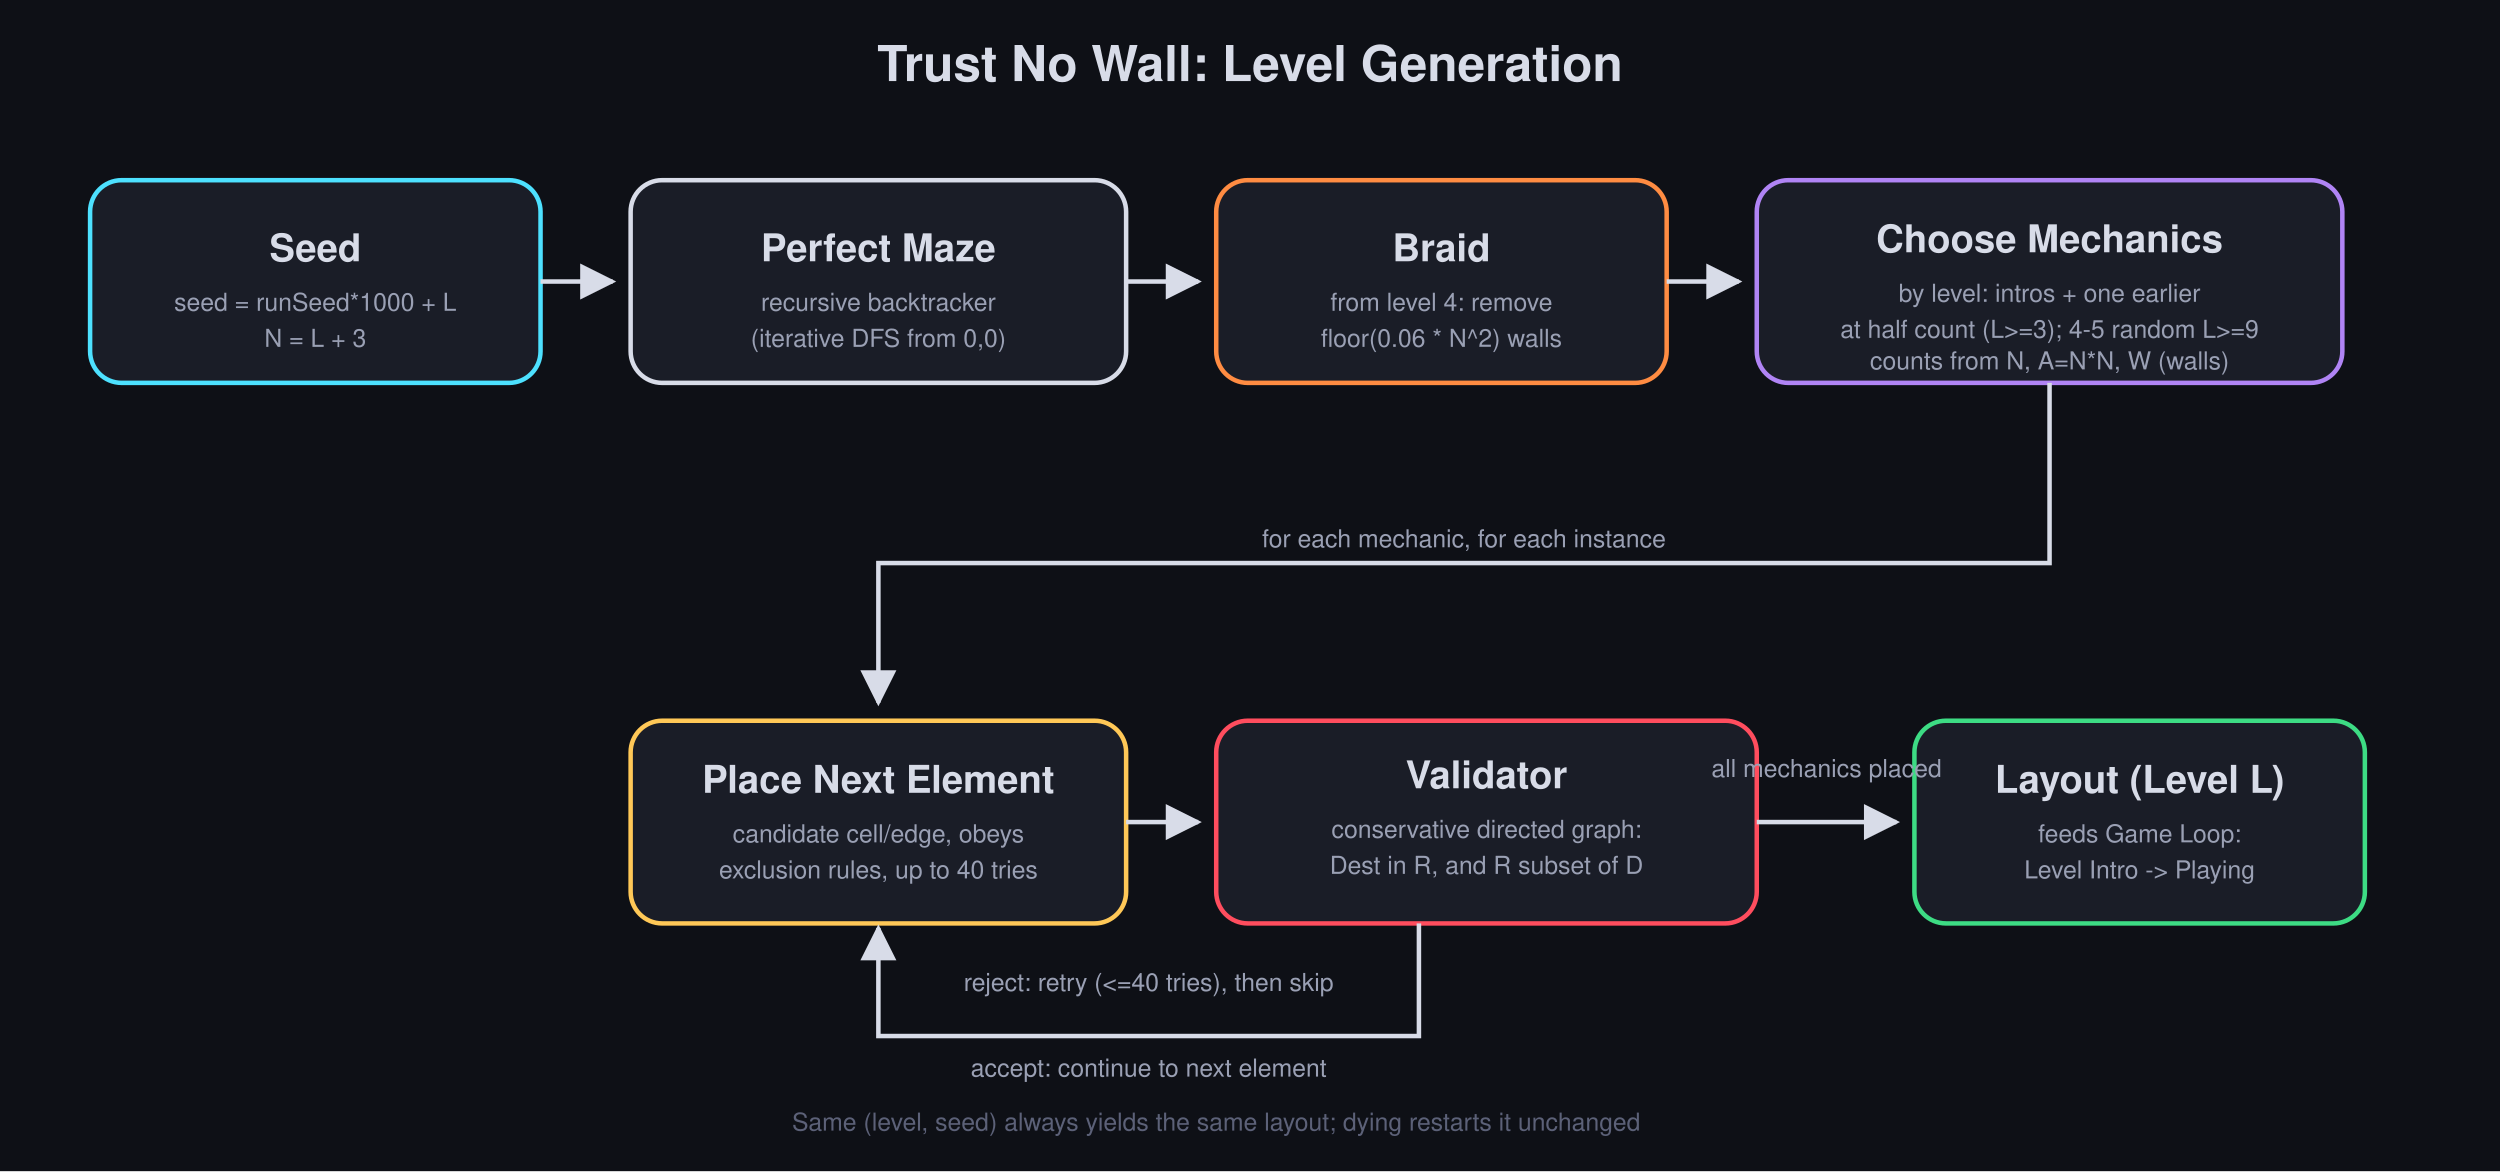
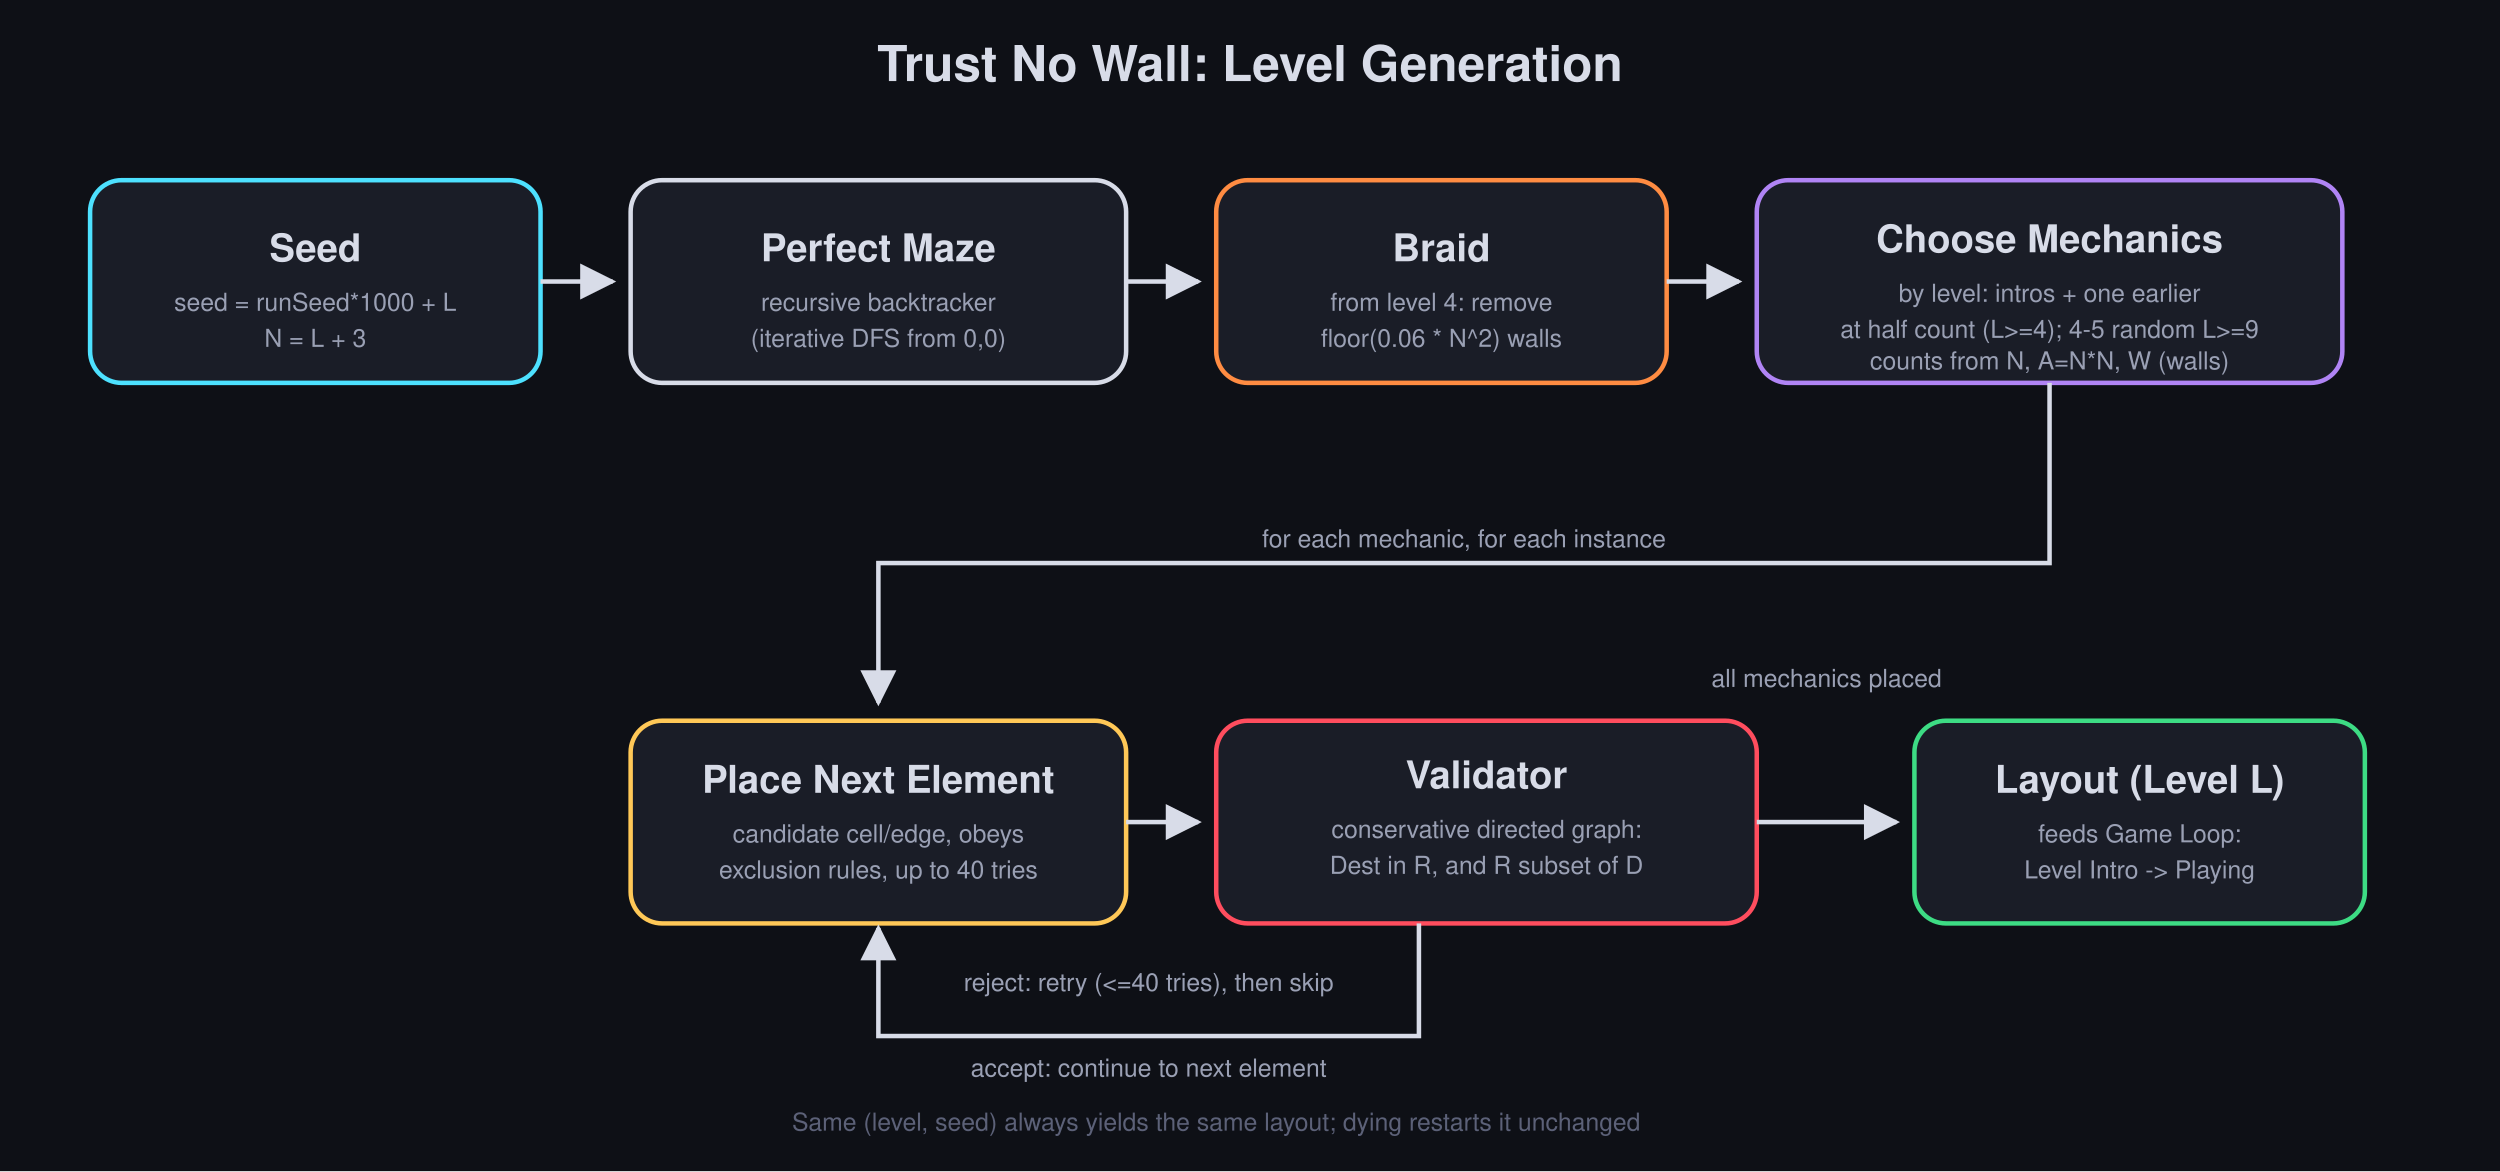
<svg xmlns="http://www.w3.org/2000/svg" width="1110" height="520" viewBox="0 0 1110 520" font-family="-apple-system, 'Segoe UI', Helvetica, Arial, sans-serif">
  <defs>
    <marker id="arrow2" viewBox="0 0 10 10" refX="9" refY="5" markerWidth="8" markerHeight="8" orient="auto-start-reverse">
      <path d="M 0 0 L 10 5 L 0 10 z" fill="#D8DCE8" />
    </marker>
  </defs>
  <rect x="0" y="0" width="1110" height="520" fill="#0E1016" />
  <text x="555" y="36" text-anchor="middle" fill="#D8DCE8" font-size="22" font-weight="600">Trust No Wall: Level Generation</text>
  <rect x="40" y="80" width="200" height="90" rx="14" fill="#1A1D27" stroke="#4DE1FF" stroke-width="2" />
  <text x="140" y="116" text-anchor="middle" fill="#D8DCE8" font-size="17" font-weight="600">Seed</text>
  <text x="140" y="138" text-anchor="middle" fill="#9AA0B4" font-size="11">seed = runSeed*1000 + L</text>
  <text x="140" y="154" text-anchor="middle" fill="#9AA0B4" font-size="11">N = L + 3</text>
  <rect x="280" y="80" width="220" height="90" rx="14" fill="#1A1D27" stroke="#D8DCE8" stroke-width="2" />
  <text x="390" y="116" text-anchor="middle" fill="#D8DCE8" font-size="17" font-weight="600">Perfect Maze</text>
  <text x="390" y="138" text-anchor="middle" fill="#9AA0B4" font-size="11">recursive backtracker</text>
  <text x="390" y="154" text-anchor="middle" fill="#9AA0B4" font-size="11">(iterative DFS from 0,0)</text>
  <rect x="540" y="80" width="200" height="90" rx="14" fill="#1A1D27" stroke="#FF8C42" stroke-width="2" />
  <text x="640" y="116" text-anchor="middle" fill="#D8DCE8" font-size="17" font-weight="600">Braid</text>
  <text x="640" y="138" text-anchor="middle" fill="#9AA0B4" font-size="11">from level 4: remove</text>
  <text x="640" y="154" text-anchor="middle" fill="#9AA0B4" font-size="11">floor(0.06 * N^2) walls</text>
  <rect x="780" y="80" width="260" height="90" rx="14" fill="#1A1D27" stroke="#B084F5" stroke-width="2" />
  <text x="910" y="112" text-anchor="middle" fill="#D8DCE8" font-size="17" font-weight="600">Choose Mechanics</text>
  <text x="910" y="134" text-anchor="middle" fill="#9AA0B4" font-size="11">by level: intros + one earlier</text>
-   <text x="910" y="150" text-anchor="middle" fill="#9AA0B4" font-size="11">at half count (L&gt;=3); 4-5 random L&gt;=9</text>
+   <text x="910" y="150" text-anchor="middle" fill="#9AA0B4" font-size="11">at half count (L&gt;=4); 4-5 random L&gt;=9</text>
  <text x="910" y="164" text-anchor="middle" fill="#9AA0B4" font-size="11">counts from N, A=N*N, W (walls)</text>
  <rect x="280" y="320" width="220" height="90" rx="14" fill="#1A1D27" stroke="#FFC857" stroke-width="2" />
  <text x="390" y="352" text-anchor="middle" fill="#D8DCE8" font-size="17" font-weight="600">Place Next Element</text>
  <text x="390" y="374" text-anchor="middle" fill="#9AA0B4" font-size="11">candidate cell/edge, obeys</text>
  <text x="390" y="390" text-anchor="middle" fill="#9AA0B4" font-size="11">exclusion rules, up to 40 tries</text>
  <rect x="540" y="320" width="240" height="90" rx="14" fill="#1A1D27" stroke="#FF4D5E" stroke-width="2" />
  <text x="660" y="350" text-anchor="middle" fill="#D8DCE8" font-size="17" font-weight="600">Validator</text>
  <text x="660" y="372" text-anchor="middle" fill="#9AA0B4" font-size="11">conservative directed graph:</text>
  <text x="660" y="388" text-anchor="middle" fill="#9AA0B4" font-size="11">Dest in R, and R subset of D</text>
  <rect x="850" y="320" width="200" height="90" rx="14" fill="#1A1D27" stroke="#3DDC84" stroke-width="2" />
  <text x="950" y="352" text-anchor="middle" fill="#D8DCE8" font-size="17" font-weight="600">Layout (Level L)</text>
  <text x="950" y="374" text-anchor="middle" fill="#9AA0B4" font-size="11">feeds Game Loop:</text>
  <text x="950" y="390" text-anchor="middle" fill="#9AA0B4" font-size="11">Level Intro -&gt; Playing</text>
  <line x1="240" y1="125" x2="272" y2="125" stroke="#D8DCE8" stroke-width="2" marker-end="url(#arrow2)" />
  <line x1="500" y1="125" x2="532" y2="125" stroke="#D8DCE8" stroke-width="2" marker-end="url(#arrow2)" />
  <line x1="740" y1="125" x2="772" y2="125" stroke="#D8DCE8" stroke-width="2" marker-end="url(#arrow2)" />
  <path d="M 910 170 L 910 250 L 390 250 L 390 312" fill="none" stroke="#D8DCE8" stroke-width="2" marker-end="url(#arrow2)" />
  <text x="650" y="243" text-anchor="middle" fill="#9AA0B4" font-size="11">for each mechanic, for each instance</text>
  <line x1="500" y1="365" x2="532" y2="365" stroke="#D8DCE8" stroke-width="2" marker-end="url(#arrow2)" />
  <line x1="780" y1="365" x2="842" y2="365" stroke="#D8DCE8" stroke-width="2" marker-end="url(#arrow2)" />
-   <text x="811" y="345" text-anchor="middle" fill="#9AA0B4" font-size="11">all mechanics placed</text>
+   <text x="811" y="305" text-anchor="middle" fill="#9AA0B4" font-size="11">all mechanics placed</text>
  <path d="M 630 410 L 630 460 L 390 460 L 390 412" fill="none" stroke="#D8DCE8" stroke-width="2" marker-end="url(#arrow2)" />
  <text x="510" y="440" text-anchor="middle" fill="#9AA0B4" font-size="11">reject: retry (&lt;=40 tries), then skip</text>
  <text x="510" y="478" text-anchor="middle" fill="#9AA0B4" font-size="11">accept: continue to next element</text>
  <text x="540" y="502" text-anchor="middle" fill="#5C6178" font-size="11">Same (level, seed) always yields the same layout; dying restarts it unchanged</text>
</svg>
